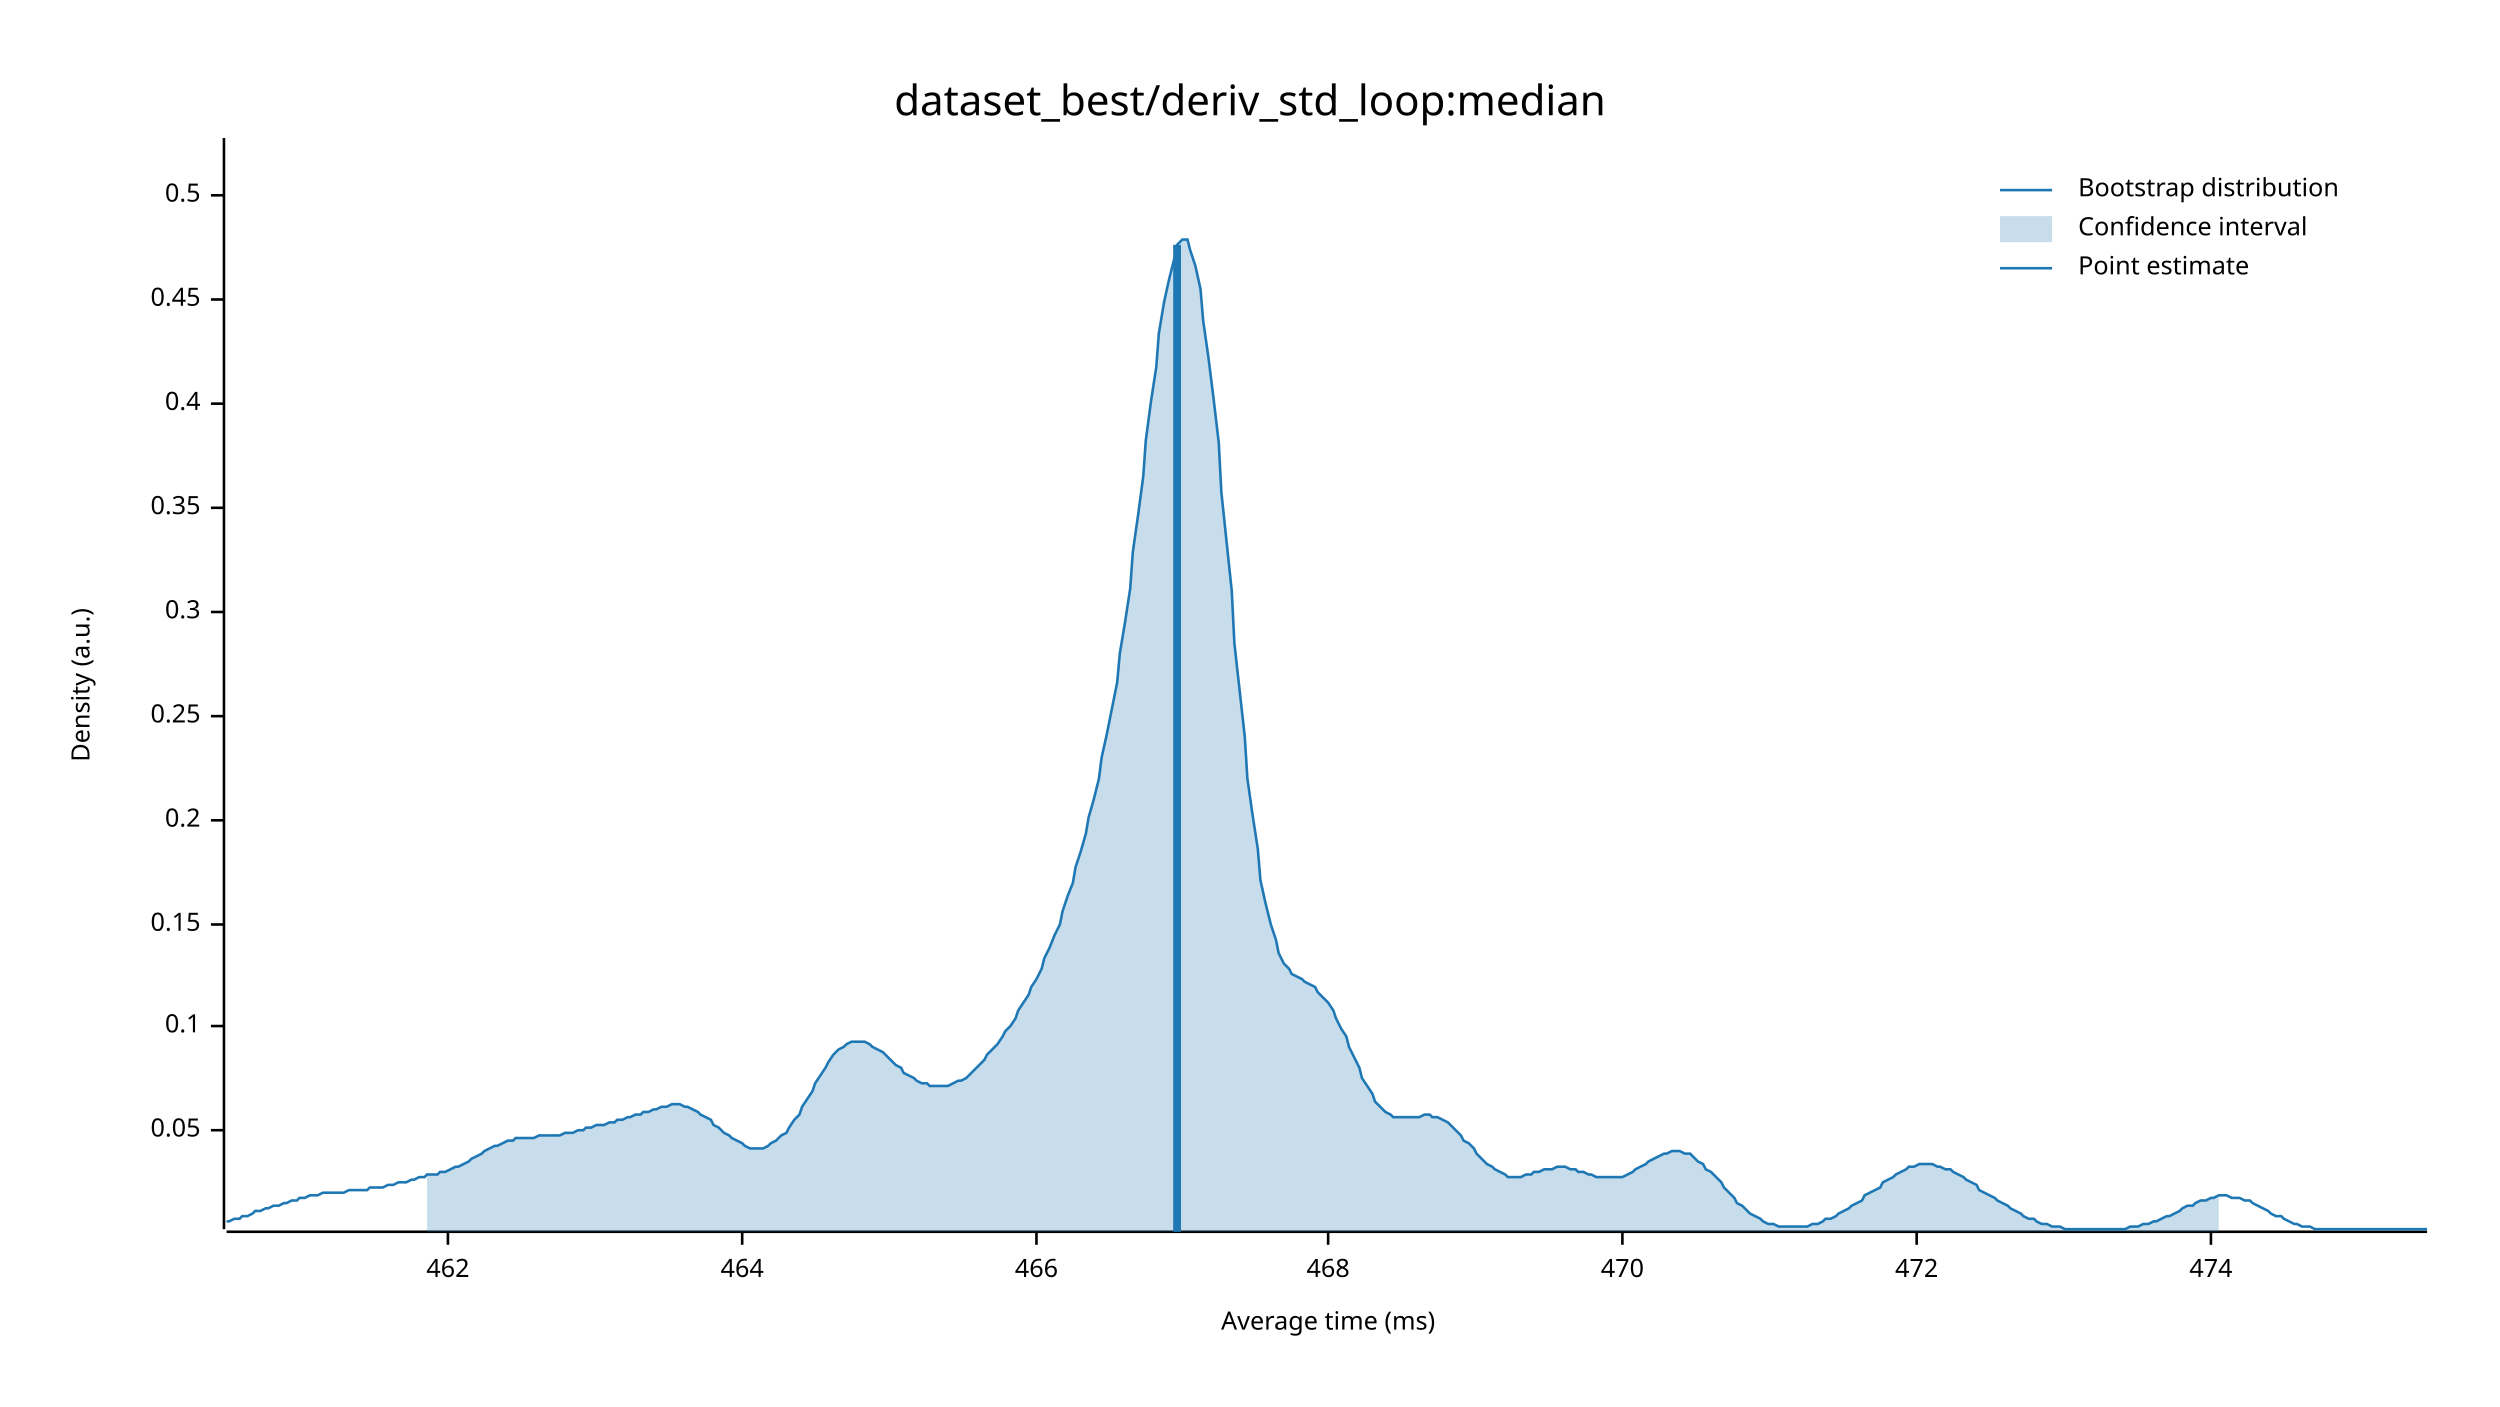
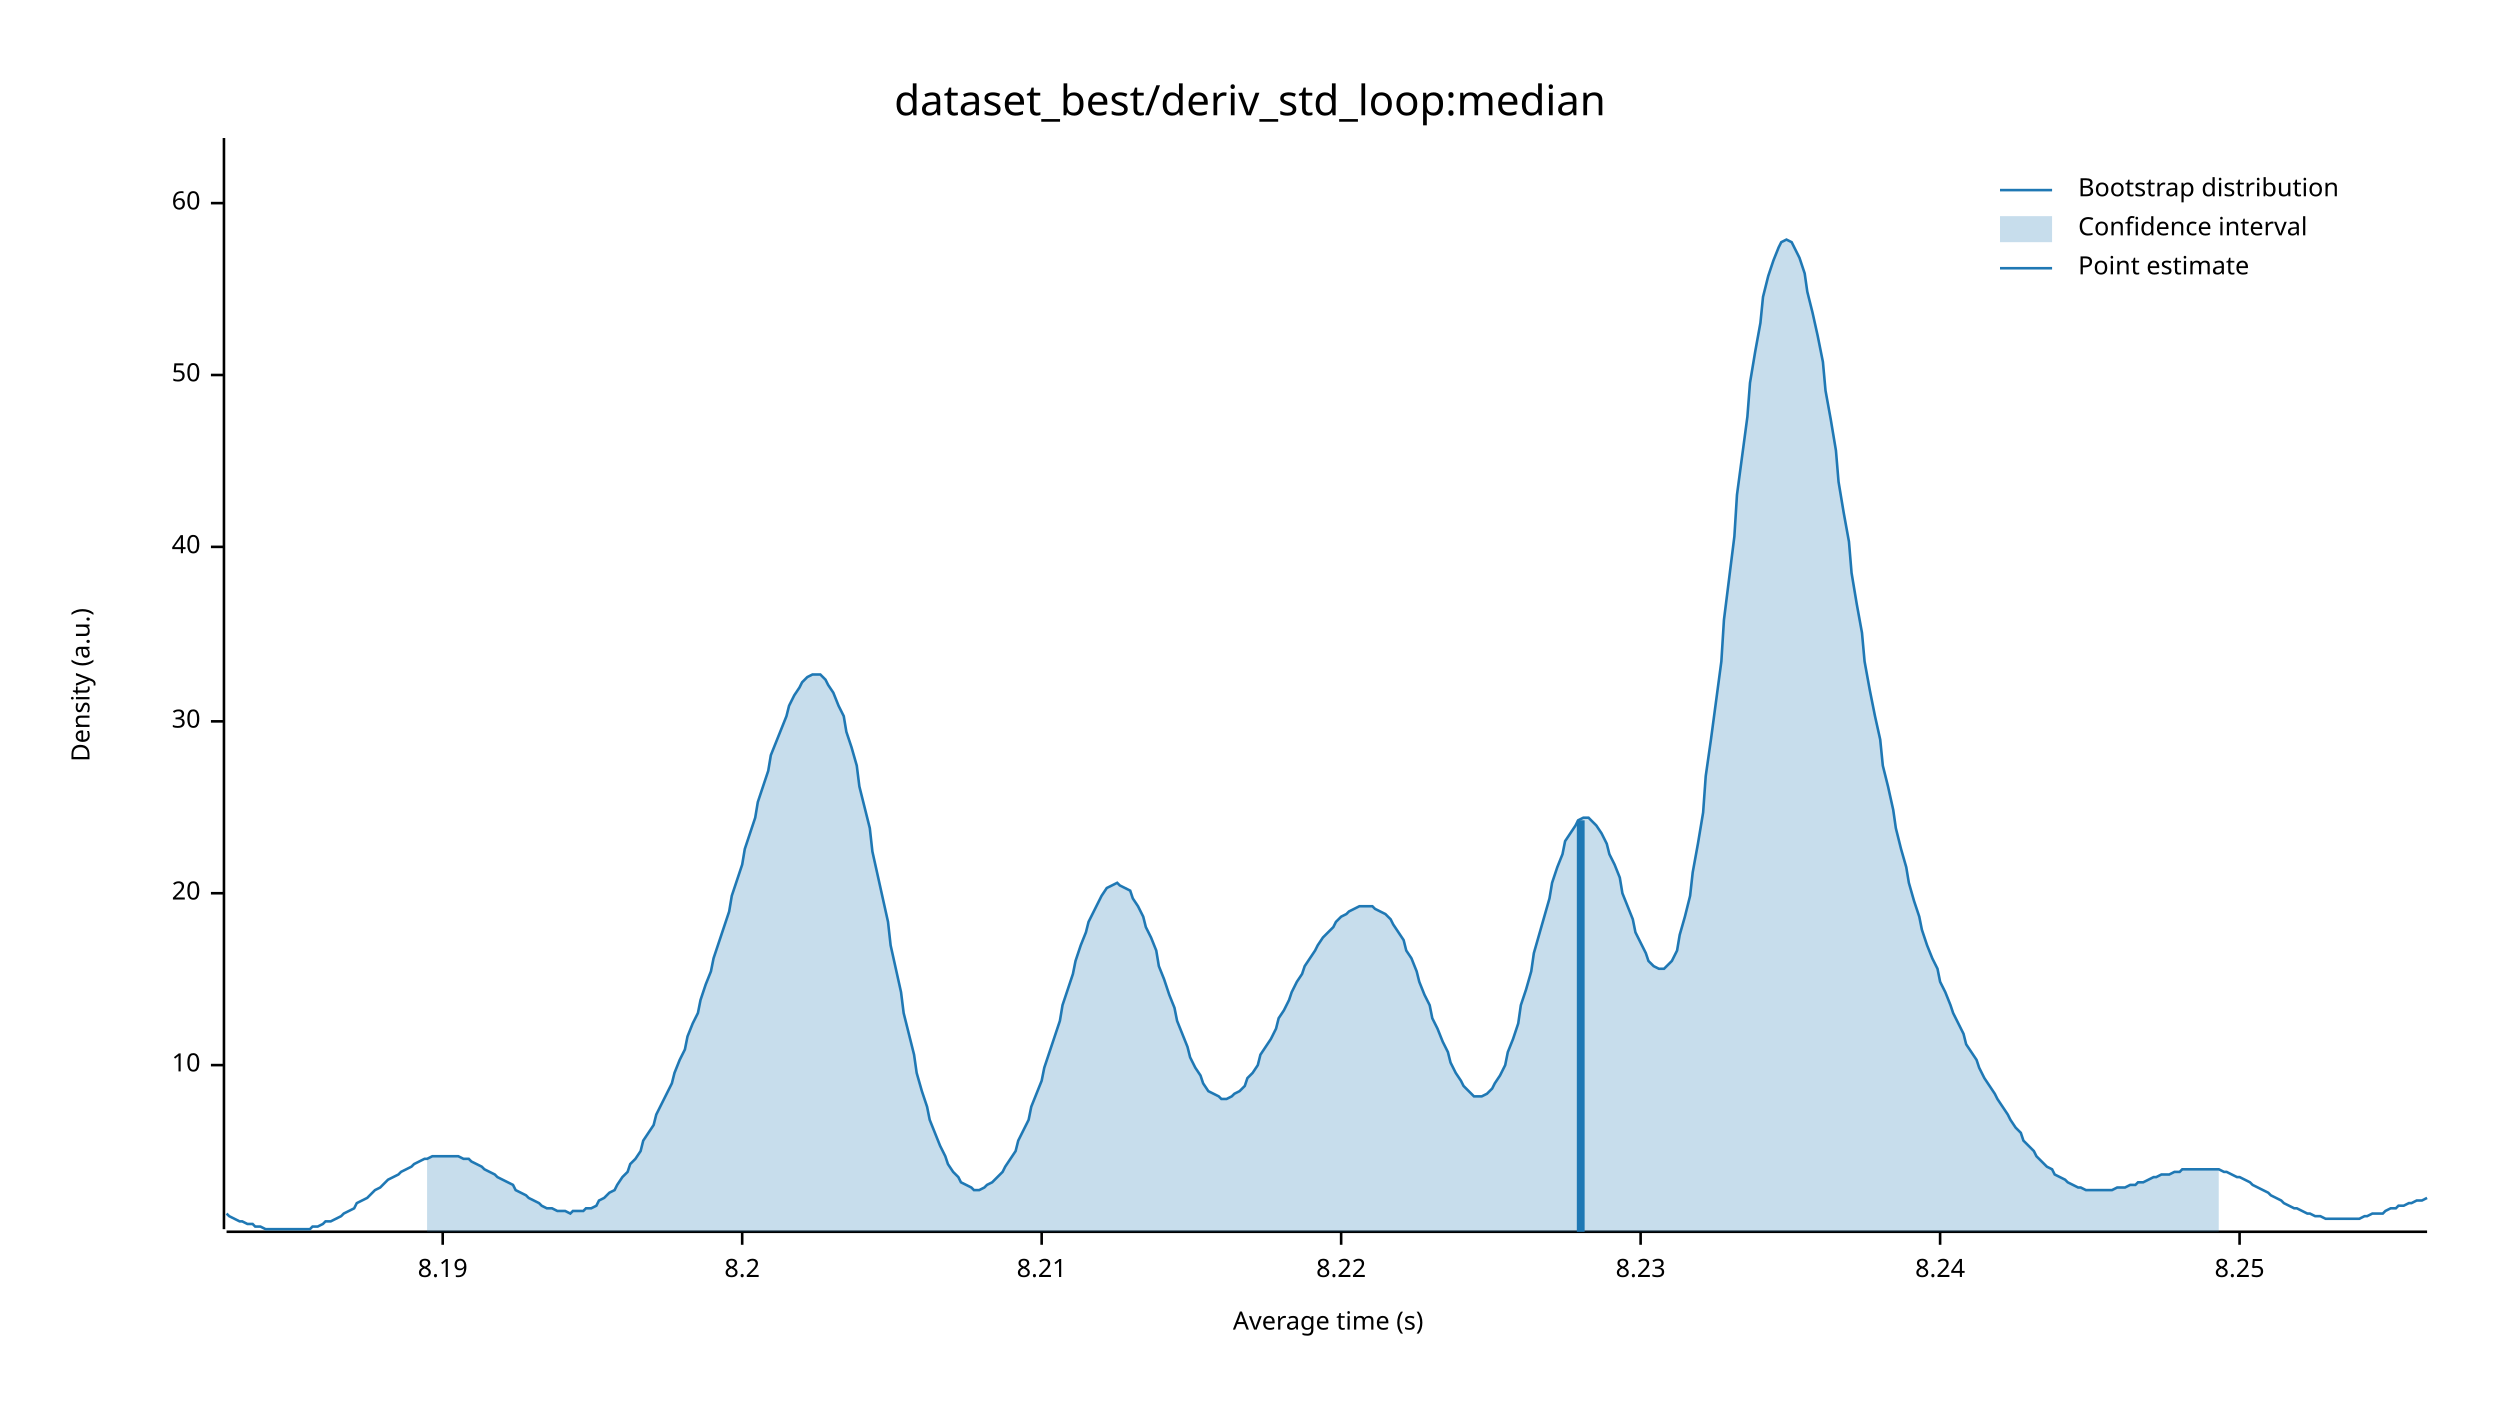
<svg xmlns="http://www.w3.org/2000/svg" width="960" height="540" viewBox="0 0 960 540">
  <text x="480" y="32" dy="0.76em" text-anchor="middle" font-family="sans-serif" font-size="16.129" opacity="1" fill="#000000">
dataset_best/deriv_std_loop:median
</text>
  <text x="27" y="263" dy="0.76em" text-anchor="middle" font-family="sans-serif" font-size="9.677" opacity="1" fill="#000000" transform="rotate(270, 27, 263)">
Density (a.u.)
</text>
  <text x="510" y="513" dy="-0.5ex" text-anchor="middle" font-family="sans-serif" font-size="9.677" opacity="1" fill="#000000">
- Average time (ms)
+ Average time (s)
</text>
  <polyline fill="none" opacity="1" stroke="#000000" stroke-width="1" points="86,53 86,472 " />
-   <text x="77" y="434" dy="0.5ex" text-anchor="end" font-family="sans-serif" font-size="9.677" opacity="1" fill="#000000">
- 0.05
+   <text x="77" y="409" dy="0.5ex" text-anchor="end" font-family="sans-serif" font-size="9.677" opacity="1" fill="#000000">
+ 10
</text>
-   <polyline fill="none" opacity="1" stroke="#000000" stroke-width="1" points="81,434 86,434 " />
-   <text x="77" y="394" dy="0.5ex" text-anchor="end" font-family="sans-serif" font-size="9.677" opacity="1" fill="#000000">
- 0.1
+   <polyline fill="none" opacity="1" stroke="#000000" stroke-width="1" points="81,409 86,409 " />
+   <text x="77" y="343" dy="0.5ex" text-anchor="end" font-family="sans-serif" font-size="9.677" opacity="1" fill="#000000">
+ 20
</text>
-   <polyline fill="none" opacity="1" stroke="#000000" stroke-width="1" points="81,394 86,394 " />
-   <text x="77" y="355" dy="0.5ex" text-anchor="end" font-family="sans-serif" font-size="9.677" opacity="1" fill="#000000">
- 0.15
+   <polyline fill="none" opacity="1" stroke="#000000" stroke-width="1" points="81,343 86,343 " />
+   <text x="77" y="277" dy="0.5ex" text-anchor="end" font-family="sans-serif" font-size="9.677" opacity="1" fill="#000000">
+ 30
</text>
-   <polyline fill="none" opacity="1" stroke="#000000" stroke-width="1" points="81,355 86,355 " />
-   <text x="77" y="315" dy="0.5ex" text-anchor="end" font-family="sans-serif" font-size="9.677" opacity="1" fill="#000000">
- 0.2
+   <polyline fill="none" opacity="1" stroke="#000000" stroke-width="1" points="81,277 86,277 " />
+   <text x="77" y="210" dy="0.5ex" text-anchor="end" font-family="sans-serif" font-size="9.677" opacity="1" fill="#000000">
+ 40
</text>
-   <polyline fill="none" opacity="1" stroke="#000000" stroke-width="1" points="81,315 86,315 " />
-   <text x="77" y="275" dy="0.5ex" text-anchor="end" font-family="sans-serif" font-size="9.677" opacity="1" fill="#000000">
- 0.25
+   <polyline fill="none" opacity="1" stroke="#000000" stroke-width="1" points="81,210 86,210 " />
+   <text x="77" y="144" dy="0.5ex" text-anchor="end" font-family="sans-serif" font-size="9.677" opacity="1" fill="#000000">
+ 50
</text>
-   <polyline fill="none" opacity="1" stroke="#000000" stroke-width="1" points="81,275 86,275 " />
-   <text x="77" y="235" dy="0.5ex" text-anchor="end" font-family="sans-serif" font-size="9.677" opacity="1" fill="#000000">
- 0.3
+   <polyline fill="none" opacity="1" stroke="#000000" stroke-width="1" points="81,144 86,144 " />
+   <text x="77" y="78" dy="0.5ex" text-anchor="end" font-family="sans-serif" font-size="9.677" opacity="1" fill="#000000">
+ 60
</text>
-   <polyline fill="none" opacity="1" stroke="#000000" stroke-width="1" points="81,235 86,235 " />
-   <text x="77" y="195" dy="0.5ex" text-anchor="end" font-family="sans-serif" font-size="9.677" opacity="1" fill="#000000">
- 0.35
+   <polyline fill="none" opacity="1" stroke="#000000" stroke-width="1" points="81,78 86,78 " />
+   <polyline fill="none" opacity="1" stroke="#000000" stroke-width="1" points="87,473 932,473 " />
+   <text x="170" y="483" dy="0.76em" text-anchor="middle" font-family="sans-serif" font-size="9.677" opacity="1" fill="#000000">
+ 8.19
</text>
-   <polyline fill="none" opacity="1" stroke="#000000" stroke-width="1" points="81,195 86,195 " />
-   <text x="77" y="155" dy="0.5ex" text-anchor="end" font-family="sans-serif" font-size="9.677" opacity="1" fill="#000000">
- 0.4
- </text>
-   <polyline fill="none" opacity="1" stroke="#000000" stroke-width="1" points="81,155 86,155 " />
-   <text x="77" y="115" dy="0.5ex" text-anchor="end" font-family="sans-serif" font-size="9.677" opacity="1" fill="#000000">
- 0.45
- </text>
-   <polyline fill="none" opacity="1" stroke="#000000" stroke-width="1" points="81,115 86,115 " />
-   <text x="77" y="75" dy="0.5ex" text-anchor="end" font-family="sans-serif" font-size="9.677" opacity="1" fill="#000000">
- 0.5
- </text>
-   <polyline fill="none" opacity="1" stroke="#000000" stroke-width="1" points="81,75 86,75 " />
-   <polyline fill="none" opacity="1" stroke="#000000" stroke-width="1" points="87,473 932,473 " />
-   <text x="172" y="483" dy="0.76em" text-anchor="middle" font-family="sans-serif" font-size="9.677" opacity="1" fill="#000000">
- 462
- </text>
-   <polyline fill="none" opacity="1" stroke="#000000" stroke-width="1" points="172,473 172,478 " />
+   <polyline fill="none" opacity="1" stroke="#000000" stroke-width="1" points="170,473 170,478 " />
  <text x="285" y="483" dy="0.76em" text-anchor="middle" font-family="sans-serif" font-size="9.677" opacity="1" fill="#000000">
- 464
+ 8.2
</text>
  <polyline fill="none" opacity="1" stroke="#000000" stroke-width="1" points="285,473 285,478 " />
-   <text x="398" y="483" dy="0.76em" text-anchor="middle" font-family="sans-serif" font-size="9.677" opacity="1" fill="#000000">
- 466
+   <text x="400" y="483" dy="0.76em" text-anchor="middle" font-family="sans-serif" font-size="9.677" opacity="1" fill="#000000">
+ 8.21
</text>
-   <polyline fill="none" opacity="1" stroke="#000000" stroke-width="1" points="398,473 398,478 " />
-   <text x="510" y="483" dy="0.76em" text-anchor="middle" font-family="sans-serif" font-size="9.677" opacity="1" fill="#000000">
- 468
+   <polyline fill="none" opacity="1" stroke="#000000" stroke-width="1" points="400,473 400,478 " />
+   <text x="515" y="483" dy="0.76em" text-anchor="middle" font-family="sans-serif" font-size="9.677" opacity="1" fill="#000000">
+ 8.22
</text>
-   <polyline fill="none" opacity="1" stroke="#000000" stroke-width="1" points="510,473 510,478 " />
-   <text x="623" y="483" dy="0.76em" text-anchor="middle" font-family="sans-serif" font-size="9.677" opacity="1" fill="#000000">
- 470
+   <polyline fill="none" opacity="1" stroke="#000000" stroke-width="1" points="515,473 515,478 " />
+   <text x="630" y="483" dy="0.76em" text-anchor="middle" font-family="sans-serif" font-size="9.677" opacity="1" fill="#000000">
+ 8.23
</text>
-   <polyline fill="none" opacity="1" stroke="#000000" stroke-width="1" points="623,473 623,478 " />
-   <text x="736" y="483" dy="0.76em" text-anchor="middle" font-family="sans-serif" font-size="9.677" opacity="1" fill="#000000">
- 472
+   <polyline fill="none" opacity="1" stroke="#000000" stroke-width="1" points="630,473 630,478 " />
+   <text x="745" y="483" dy="0.76em" text-anchor="middle" font-family="sans-serif" font-size="9.677" opacity="1" fill="#000000">
+ 8.24
</text>
-   <polyline fill="none" opacity="1" stroke="#000000" stroke-width="1" points="736,473 736,478 " />
-   <text x="849" y="483" dy="0.76em" text-anchor="middle" font-family="sans-serif" font-size="9.677" opacity="1" fill="#000000">
- 474
+   <polyline fill="none" opacity="1" stroke="#000000" stroke-width="1" points="745,473 745,478 " />
+   <text x="860" y="483" dy="0.76em" text-anchor="middle" font-family="sans-serif" font-size="9.677" opacity="1" fill="#000000">
+ 8.25
</text>
-   <polyline fill="none" opacity="1" stroke="#000000" stroke-width="1" points="849,473 849,478 " />
-   <polyline fill="none" opacity="1" stroke="#1F78B4" stroke-width="1" points="87,469 88,469 90,468 92,468 93,467 95,467 97,466 98,465 100,465 102,464 103,464 105,463 107,463 109,462 110,462 112,461 114,461 115,460 117,460 119,459 120,459 122,459 124,458 125,458 127,458 129,458 131,458 132,458 134,457 136,457 137,457 139,457 141,457 142,456 144,456 146,456 147,456 149,455 151,455 153,454 154,454 156,454 158,453 159,453 161,452 163,452 164,451 166,451 168,451 169,450 171,450 173,449 175,448 176,448 178,447 180,446 181,445 183,444 185,443 186,442 188,441 190,440 191,440 193,439 195,438 197,438 198,437 200,437 202,437 203,437 205,437 207,436 208,436 210,436 212,436 214,436 215,436 217,435 219,435 220,435 222,434 224,434 225,433 227,433 229,432 230,432 232,432 234,431 236,431 237,430 239,430 241,429 242,429 244,428 246,428 247,427 249,427 251,426 252,426 254,425 256,425 258,424 259,424 261,424 263,425 264,425 266,426 268,427 269,428 271,429 273,430 274,432 276,433 278,435 280,436 281,437 283,438 285,439 286,440 288,441 290,441 291,441 293,441 295,440 296,439 298,438 300,436 302,435 303,433 305,430 307,428 308,425 310,422 312,419 313,416 315,413 317,410 318,408 320,405 322,403 324,402 325,401 327,400 329,400 330,400 332,400 334,401 335,402 337,403 339,404 341,406 342,407 344,409 346,410 347,412 349,413 351,414 352,415 354,416 356,416 357,417 359,417 361,417 363,417 364,417 366,416 368,415 369,415 371,414 373,412 374,411 376,409 378,407 379,405 381,403 383,401 385,398 386,396 388,394 390,391 391,388 393,385 395,382 396,379 398,376 400,372 401,368 403,364 405,359 407,355 408,350 410,344 412,339 413,333 415,327 417,320 418,314 420,307 422,299 423,291 425,282 427,272 429,262 430,251 432,239 434,226 435,212 437,198 439,183 440,169 442,154 444,141 445,128 447,116 449,107 451,99 452,94 454,92 456,92 457,96 459,102 461,111 462,123 464,137 466,153 468,170 469,189 471,208 473,227 474,247 476,265 478,283 479,299 481,313 483,326 484,338 486,347 488,355 490,361 491,366 493,370 495,372 496,374 498,375 500,376 501,377 503,378 505,379 506,381 508,383 510,385 512,388 513,391 515,395 517,398 518,402 520,406 522,410 523,414 525,417 527,420 528,423 530,425 532,427 534,428 535,429 537,429 539,429 540,429 542,429 544,429 545,429 547,428 549,428 550,429 552,429 554,430 556,431 557,432 559,434 561,436 562,438 564,439 566,441 567,443 569,445 571,447 573,448 574,449 576,450 578,451 579,452 581,452 583,452 584,452 586,451 588,451 589,450 591,450 593,449 595,449 596,449 598,448 600,448 601,448 603,449 605,449 606,450 608,450 610,451 611,451 613,452 615,452 617,452 618,452 620,452 622,452 623,452 625,451 627,450 628,449 630,448 632,447 633,446 635,445 637,444 639,443 640,443 642,442 644,442 645,442 647,443 649,443 650,444 652,446 654,447 655,449 657,450 659,452 661,454 662,456 664,458 666,460 667,462 669,463 671,465 672,466 674,467 676,468 677,469 679,470 681,470 683,471 684,471 686,471 688,471 689,471 691,471 693,471 694,471 696,470 698,470 700,469 701,468 703,468 705,467 706,466 708,465 710,464 711,463 713,462 715,461 716,459 718,458 720,457 722,456 723,454 725,453 727,452 728,451 730,450 732,449 733,448 735,448 737,447 738,447 740,447 742,447 744,448 745,448 747,449 749,449 750,450 752,451 754,452 755,453 757,454 759,455 760,457 762,458 764,459 766,460 767,461 769,462 771,463 772,464 774,465 776,466 777,467 779,468 781,468 782,469 784,470 786,470 788,471 789,471 791,471 793,472 794,472 796,472 798,472 799,472 801,472 803,472 804,472 806,472 808,472 810,472 811,472 813,472 815,472 816,472 818,471 820,471 821,471 823,470 825,470 827,469 828,469 830,468 832,467 833,467 835,466 837,465 838,464 840,463 842,463 843,462 845,461 847,461 849,460 850,460 852,459 854,459 855,459 857,460 859,460 860,460 862,461 864,461 865,462 867,463 869,464 871,465 872,466 874,467 876,467 877,468 879,469 881,470 882,470 884,471 886,471 887,471 889,472 891,472 893,472 894,472 896,472 898,472 899,472 901,472 903,472 904,472 906,472 908,472 909,472 911,472 913,472 915,472 916,472 918,472 920,472 921,472 923,472 925,472 926,472 928,472 930,472 932,472 " />
-   <polygon opacity="0.25" fill="#1F78B4" points="164,451 166,451 168,451 169,450 171,450 173,449 175,448 176,448 178,447 180,446 181,445 183,444 185,443 186,442 188,441 190,440 191,440 193,439 195,438 197,438 198,437 200,437 202,437 203,437 205,437 207,436 208,436 210,436 212,436 214,436 215,436 217,435 219,435 220,435 222,434 224,434 225,433 227,433 229,432 230,432 232,432 234,431 236,431 237,430 239,430 241,429 242,429 244,428 246,428 247,427 249,427 251,426 252,426 254,425 256,425 258,424 259,424 261,424 263,425 264,425 266,426 268,427 269,428 271,429 273,430 274,432 276,433 278,435 280,436 281,437 283,438 285,439 286,440 288,441 290,441 291,441 293,441 295,440 296,439 298,438 300,436 302,435 303,433 305,430 307,428 308,425 310,422 312,419 313,416 315,413 317,410 318,408 320,405 322,403 324,402 325,401 327,400 329,400 330,400 332,400 334,401 335,402 337,403 339,404 341,406 342,407 344,409 346,410 347,412 349,413 351,414 352,415 354,416 356,416 357,417 359,417 361,417 363,417 364,417 366,416 368,415 369,415 371,414 373,412 374,411 376,409 378,407 379,405 381,403 383,401 385,398 386,396 388,394 390,391 391,388 393,385 395,382 396,379 398,376 400,372 401,368 403,364 405,359 407,355 408,350 410,344 412,339 413,333 415,327 417,320 418,314 420,307 422,299 423,291 425,282 427,272 429,262 430,251 432,239 434,226 435,212 437,198 439,183 440,169 442,154 444,141 445,128 447,116 449,107 451,99 452,94 454,92 456,92 457,96 459,102 461,111 462,123 464,137 466,153 468,170 469,189 471,208 473,227 474,247 476,265 478,283 479,299 481,313 483,326 484,338 486,347 488,355 490,361 491,366 493,370 495,372 496,374 498,375 500,376 501,377 503,378 505,379 506,381 508,383 510,385 512,388 513,391 515,395 517,398 518,402 520,406 522,410 523,414 525,417 527,420 528,423 530,425 532,427 534,428 535,429 537,429 539,429 540,429 542,429 544,429 545,429 547,428 549,428 550,429 552,429 554,430 556,431 557,432 559,434 561,436 562,438 564,439 566,441 567,443 569,445 571,447 573,448 574,449 576,450 578,451 579,452 581,452 583,452 584,452 586,451 588,451 589,450 591,450 593,449 595,449 596,449 598,448 600,448 601,448 603,449 605,449 606,450 608,450 610,451 611,451 613,452 615,452 617,452 618,452 620,452 622,452 623,452 625,451 627,450 628,449 630,448 632,447 633,446 635,445 637,444 639,443 640,443 642,442 644,442 645,442 647,443 649,443 650,444 652,446 654,447 655,449 657,450 659,452 661,454 662,456 664,458 666,460 667,462 669,463 671,465 672,466 674,467 676,468 677,469 679,470 681,470 683,471 684,471 686,471 688,471 689,471 691,471 693,471 694,471 696,470 698,470 700,469 701,468 703,468 705,467 706,466 708,465 710,464 711,463 713,462 715,461 716,459 718,458 720,457 722,456 723,454 725,453 727,452 728,451 730,450 732,449 733,448 735,448 737,447 738,447 740,447 742,447 744,448 745,448 747,449 749,449 750,450 752,451 754,452 755,453 757,454 759,455 760,457 762,458 764,459 766,460 767,461 769,462 771,463 772,464 774,465 776,466 777,467 779,468 781,468 782,469 784,470 786,470 788,471 789,471 791,471 793,472 794,472 796,472 798,472 799,472 801,472 803,472 804,472 806,472 808,472 810,472 811,472 813,472 815,472 816,472 818,471 820,471 821,471 823,470 825,470 827,469 828,469 830,468 832,467 833,467 835,466 837,465 838,464 840,463 842,463 843,462 845,461 847,461 849,460 850,460 852,459 852,473 164,473 " />
-   <polyline fill="none" opacity="1" stroke="#1F78B4" stroke-width="3" points="452,473 452,94 " />
+   <polyline fill="none" opacity="1" stroke="#000000" stroke-width="1" points="860,473 860,478 " />
+   <polyline fill="none" opacity="1" stroke="#1F78B4" stroke-width="1" points="87,466 88,467 90,468 92,469 93,469 95,470 97,470 98,471 100,471 102,472 103,472 105,472 107,472 109,472 110,472 112,472 114,472 115,472 117,472 119,472 120,471 122,471 124,470 125,469 127,469 129,468 131,467 132,466 134,465 136,464 137,462 139,461 141,460 142,459 144,457 146,456 147,455 149,453 151,452 153,451 154,450 156,449 158,448 159,447 161,446 163,445 164,445 166,444 168,444 169,444 171,444 173,444 175,444 176,444 178,445 180,445 181,446 183,447 185,448 186,449 188,450 190,451 191,452 193,453 195,454 197,455 198,457 200,458 202,459 203,460 205,461 207,462 208,463 210,464 212,464 214,465 215,465 217,465 219,466 220,465 222,465 224,465 225,464 227,464 229,463 230,461 232,460 234,458 236,457 237,455 239,452 241,450 242,447 244,445 246,442 247,438 249,435 251,432 252,428 254,424 256,420 258,416 259,412 261,407 263,403 264,398 266,393 268,389 269,384 271,378 273,373 274,368 276,362 278,356 280,350 281,344 283,338 285,332 286,326 288,320 290,314 291,308 293,302 295,296 296,290 298,285 300,280 302,275 303,271 305,267 307,264 308,262 310,260 312,259 313,259 315,259 317,261 318,263 320,266 322,271 324,275 325,281 327,287 329,294 330,302 332,310 334,318 335,327 337,336 339,345 341,354 342,363 344,372 346,381 347,389 349,397 351,405 352,412 354,419 356,425 357,430 359,435 361,440 363,444 364,447 366,450 368,452 369,454 371,455 373,456 374,457 376,457 378,456 379,455 381,454 383,452 385,450 386,448 388,445 390,442 391,438 393,434 395,430 396,425 398,420 400,415 401,410 403,404 405,398 407,392 408,386 410,380 412,374 413,369 415,363 417,358 418,354 420,350 422,346 423,344 425,341 427,340 429,339 430,340 432,341 434,342 435,345 437,348 439,352 440,356 442,360 444,365 445,371 447,376 449,382 451,387 452,392 454,397 456,402 457,406 459,410 461,413 462,416 464,419 466,420 468,421 469,422 471,422 473,421 474,420 476,419 478,417 479,414 481,412 483,409 484,405 486,402 488,399 490,395 491,391 493,388 495,384 496,381 498,377 500,374 501,371 503,368 505,365 506,363 508,360 510,358 512,356 513,354 515,352 517,351 518,350 520,349 522,348 523,348 525,348 527,348 528,349 530,350 532,351 534,353 535,355 537,358 539,361 540,365 542,368 544,373 545,377 547,382 549,386 550,391 552,395 554,400 556,404 557,408 559,412 561,415 562,417 564,419 566,421 567,421 569,421 571,420 573,418 574,416 576,413 578,409 579,404 581,399 583,393 584,386 586,380 588,373 589,366 591,359 593,352 595,345 596,339 598,333 600,328 601,323 603,320 605,317 606,315 608,314 610,314 611,315 613,317 615,320 617,324 618,328 620,332 622,337 623,343 625,348 627,353 628,358 630,362 632,366 633,369 635,371 637,372 639,372 640,371 642,369 644,365 645,359 647,352 649,344 650,335 652,324 654,312 655,298 657,284 659,269 661,254 662,238 664,222 666,206 667,190 669,175 671,160 672,147 674,135 676,124 677,114 679,106 681,100 683,95 684,93 686,92 688,93 689,95 691,99 693,105 694,112 696,120 698,129 700,139 701,150 703,161 705,173 706,185 708,197 710,208 711,220 713,232 715,243 716,254 718,265 720,275 722,284 723,294 725,302 727,311 728,318 730,326 732,333 733,339 735,346 737,352 738,357 740,363 742,368 744,372 745,377 747,381 749,386 750,389 752,393 754,397 755,401 757,404 759,407 760,410 762,414 764,417 766,420 767,422 769,425 771,428 772,430 774,433 776,435 777,438 779,440 781,442 782,444 784,446 786,448 788,449 789,451 791,452 793,453 794,454 796,455 798,456 799,456 801,457 803,457 804,457 806,457 808,457 810,457 811,457 813,456 815,456 816,456 818,455 820,455 821,454 823,454 825,453 827,452 828,452 830,451 832,451 833,451 835,450 837,450 838,449 840,449 842,449 843,449 845,449 847,449 849,449 850,449 852,449 854,450 855,450 857,451 859,452 860,452 862,453 864,454 865,455 867,456 869,457 871,458 872,459 874,460 876,461 877,462 879,463 881,464 882,464 884,465 886,466 887,466 889,467 891,467 893,468 894,468 896,468 898,468 899,468 901,468 903,468 904,468 906,468 908,467 909,467 911,466 913,466 915,466 916,465 918,464 920,464 921,463 923,463 925,462 926,462 928,461 930,461 932,460 " />
+   <polygon opacity="0.25" fill="#1F78B4" points="164,445 166,444 168,444 169,444 171,444 173,444 175,444 176,444 178,445 180,445 181,446 183,447 185,448 186,449 188,450 190,451 191,452 193,453 195,454 197,455 198,457 200,458 202,459 203,460 205,461 207,462 208,463 210,464 212,464 214,465 215,465 217,465 219,466 220,465 222,465 224,465 225,464 227,464 229,463 230,461 232,460 234,458 236,457 237,455 239,452 241,450 242,447 244,445 246,442 247,438 249,435 251,432 252,428 254,424 256,420 258,416 259,412 261,407 263,403 264,398 266,393 268,389 269,384 271,378 273,373 274,368 276,362 278,356 280,350 281,344 283,338 285,332 286,326 288,320 290,314 291,308 293,302 295,296 296,290 298,285 300,280 302,275 303,271 305,267 307,264 308,262 310,260 312,259 313,259 315,259 317,261 318,263 320,266 322,271 324,275 325,281 327,287 329,294 330,302 332,310 334,318 335,327 337,336 339,345 341,354 342,363 344,372 346,381 347,389 349,397 351,405 352,412 354,419 356,425 357,430 359,435 361,440 363,444 364,447 366,450 368,452 369,454 371,455 373,456 374,457 376,457 378,456 379,455 381,454 383,452 385,450 386,448 388,445 390,442 391,438 393,434 395,430 396,425 398,420 400,415 401,410 403,404 405,398 407,392 408,386 410,380 412,374 413,369 415,363 417,358 418,354 420,350 422,346 423,344 425,341 427,340 429,339 430,340 432,341 434,342 435,345 437,348 439,352 440,356 442,360 444,365 445,371 447,376 449,382 451,387 452,392 454,397 456,402 457,406 459,410 461,413 462,416 464,419 466,420 468,421 469,422 471,422 473,421 474,420 476,419 478,417 479,414 481,412 483,409 484,405 486,402 488,399 490,395 491,391 493,388 495,384 496,381 498,377 500,374 501,371 503,368 505,365 506,363 508,360 510,358 512,356 513,354 515,352 517,351 518,350 520,349 522,348 523,348 525,348 527,348 528,349 530,350 532,351 534,353 535,355 537,358 539,361 540,365 542,368 544,373 545,377 547,382 549,386 550,391 552,395 554,400 556,404 557,408 559,412 561,415 562,417 564,419 566,421 567,421 569,421 571,420 573,418 574,416 576,413 578,409 579,404 581,399 583,393 584,386 586,380 588,373 589,366 591,359 593,352 595,345 596,339 598,333 600,328 601,323 603,320 605,317 606,315 608,314 610,314 611,315 613,317 615,320 617,324 618,328 620,332 622,337 623,343 625,348 627,353 628,358 630,362 632,366 633,369 635,371 637,372 639,372 640,371 642,369 644,365 645,359 647,352 649,344 650,335 652,324 654,312 655,298 657,284 659,269 661,254 662,238 664,222 666,206 667,190 669,175 671,160 672,147 674,135 676,124 677,114 679,106 681,100 683,95 684,93 686,92 688,93 689,95 691,99 693,105 694,112 696,120 698,129 700,139 701,150 703,161 705,173 706,185 708,197 710,208 711,220 713,232 715,243 716,254 718,265 720,275 722,284 723,294 725,302 727,311 728,318 730,326 732,333 733,339 735,346 737,352 738,357 740,363 742,368 744,372 745,377 747,381 749,386 750,389 752,393 754,397 755,401 757,404 759,407 760,410 762,414 764,417 766,420 767,422 769,425 771,428 772,430 774,433 776,435 777,438 779,440 781,442 782,444 784,446 786,448 788,449 789,451 791,452 793,453 794,454 796,455 798,456 799,456 801,457 803,457 804,457 806,457 808,457 810,457 811,457 813,456 815,456 816,456 818,455 820,455 821,454 823,454 825,453 827,452 828,452 830,451 832,451 833,451 835,450 837,450 838,449 840,449 842,449 843,449 845,449 847,449 849,449 850,449 852,449 852,473 164,473 " />
+   <polyline fill="none" opacity="1" stroke="#1F78B4" stroke-width="3" points="607,473 607,315 " />
  <text x="798" y="68" dy="0.76em" text-anchor="start" font-family="sans-serif" font-size="9.677" opacity="1" fill="#000000">
Bootstrap distribution
</text>
  <text x="798" y="83" dy="0.76em" text-anchor="start" font-family="sans-serif" font-size="9.677" opacity="1" fill="#000000">
Confidence interval
</text>
  <text x="798" y="98" dy="0.76em" text-anchor="start" font-family="sans-serif" font-size="9.677" opacity="1" fill="#000000">
Point estimate
</text>
  <polyline fill="none" opacity="1" stroke="#1F78B4" stroke-width="1" points="768,73 788,73 " />
  <rect x="768" y="83" width="20" height="10" opacity="0.25" fill="#1F78B4" stroke="none" />
  <polyline fill="none" opacity="1" stroke="#1F78B4" stroke-width="1" points="768,103 788,103 " />
</svg>
